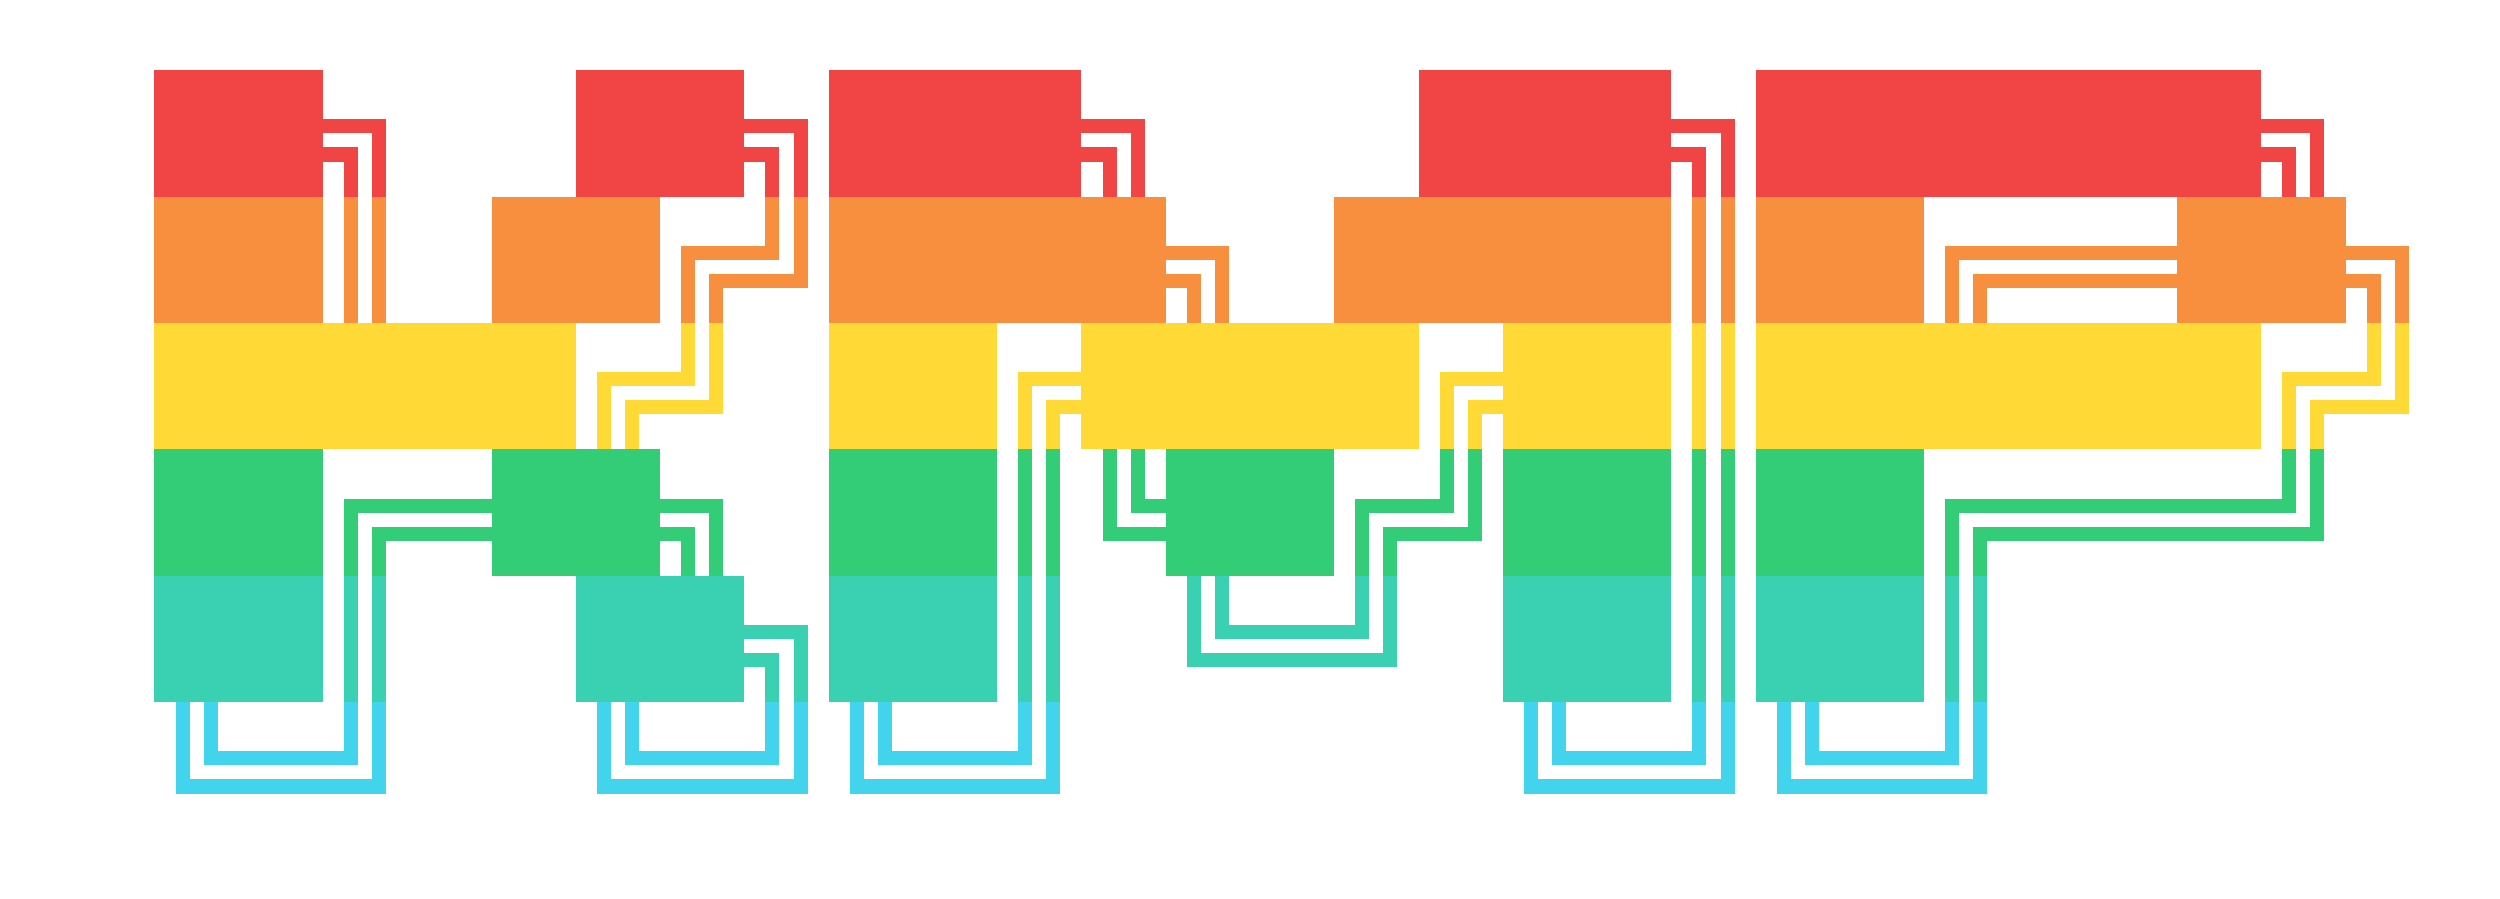
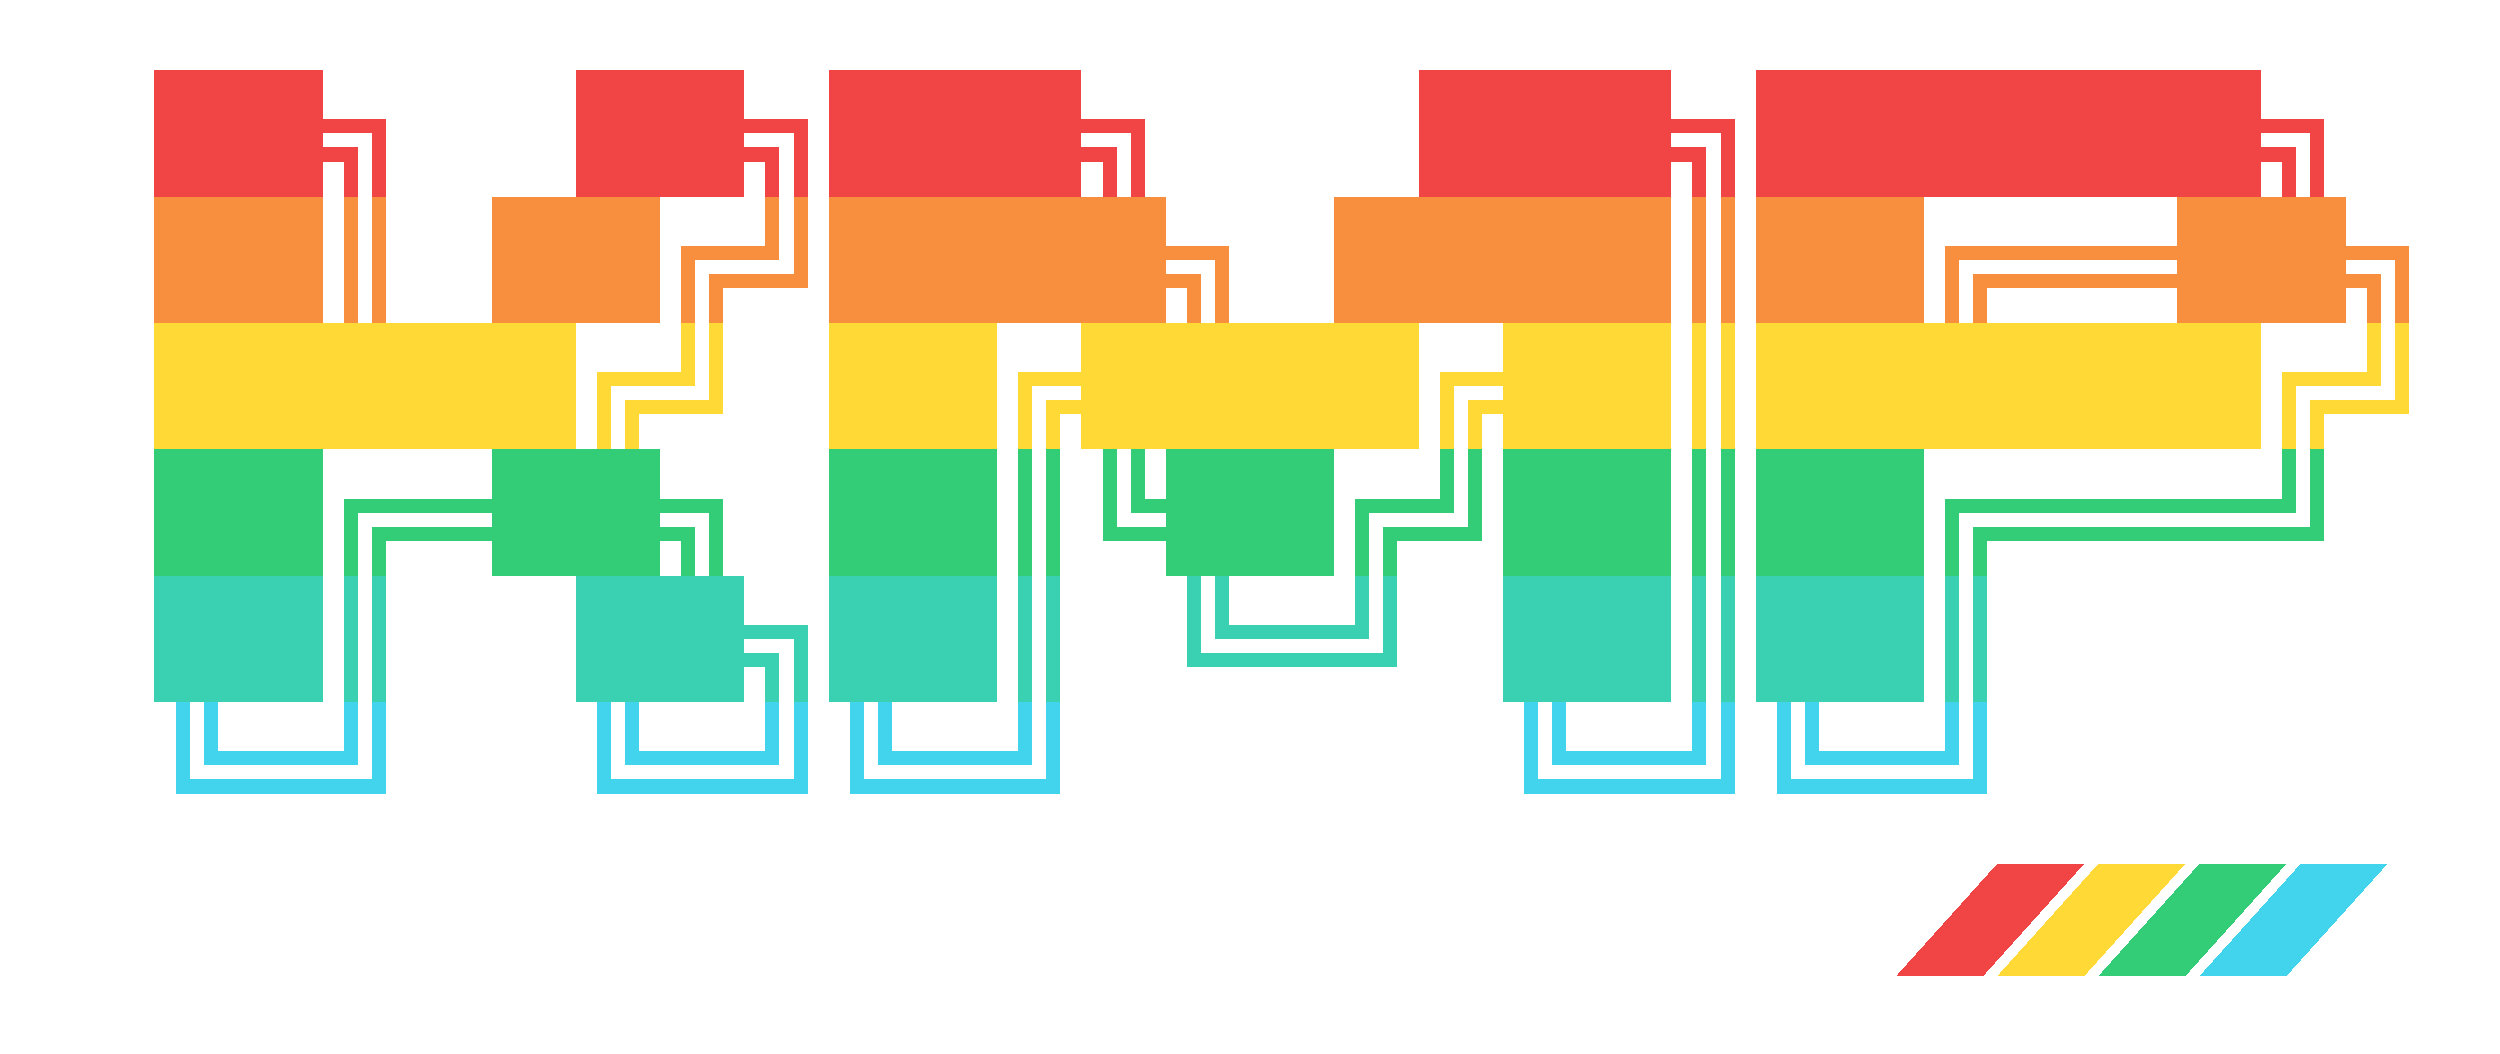
- <svg xmlns="http://www.w3.org/2000/svg" width="712" height="256" viewBox="0 0 712 256" role="img" aria-labelledby="title description">
+ <svg xmlns="http://www.w3.org/2000/svg" width="712" height="300" viewBox="0 0 712 300" role="img" aria-labelledby="title description">
  <g shape-rendering="crispEdges">
    <path fill="#f04445" d="M44 20h24v36h-24zM68 20h24v36h-24zM92 34h18v4h-18zM106 34h4v22h-4zM92 42h10v4h-10zM98 42h4v14h-4zM164 20h24v36h-24zM188 20h24v36h-24zM212 34h18v4h-18zM226 34h4v22h-4zM212 42h10v4h-10zM218 42h4v14h-4zM236 20h24v36h-24zM260 20h24v36h-24zM284 20h24v36h-24zM308 34h18v4h-18zM322 34h4v22h-4zM308 42h10v4h-10zM314 42h4v14h-4zM404 20h24v36h-24zM428 20h24v36h-24zM452 20h24v36h-24zM476 34h18v4h-18zM490 34h4v22h-4zM476 42h10v4h-10zM482 42h4v14h-4zM500 20h24v36h-24zM524 20h24v36h-24zM548 20h24v36h-24zM572 20h24v36h-24zM596 20h24v36h-24zM620 20h24v36h-24zM644 34h18v4h-18zM658 34h4v22h-4zM644 42h10v4h-10zM650 42h4v14h-4z" />
    <path fill="#f88f3e" d="M44 56h24v36h-24zM68 56h24v36h-24zM98 56h4v36h-4zM106 56h4v36h-4zM140 56h24v36h-24zM164 56h24v36h-24zM194 70h18v4h-18zM194 70h4v22h-4zM202 78h10v4h-10zM202 78h4v14h-4zM226 56h4v26h-4zM212 78h18v4h-18zM218 56h4v18h-4zM212 70h10v4h-10zM236 56h24v36h-24zM260 56h24v36h-24zM284 56h24v36h-24zM308 56h24v36h-24zM332 70h18v4h-18zM346 70h4v22h-4zM332 78h10v4h-10zM338 78h4v14h-4zM380 56h24v36h-24zM404 56h24v36h-24zM428 56h24v36h-24zM452 56h24v36h-24zM482 56h4v36h-4zM490 56h4v36h-4zM500 56h24v36h-24zM524 56h24v36h-24zM554 70h18v4h-18zM554 70h4v22h-4zM562 78h10v4h-10zM562 78h4v14h-4zM572 70h24v4h-24zM572 78h24v4h-24zM596 70h24v4h-24zM596 78h24v4h-24zM620 56h24v36h-24zM644 56h24v36h-24zM668 70h18v4h-18zM682 70h4v22h-4zM668 78h10v4h-10zM674 78h4v14h-4z" />
    <path fill="#ffda36" d="M44 92h24v36h-24zM68 92h24v36h-24zM92 92h24v36h-24zM116 92h24v36h-24zM140 92h24v36h-24zM170 106h18v4h-18zM170 106h4v22h-4zM178 114h10v4h-10zM178 114h4v14h-4zM202 92h4v26h-4zM188 114h18v4h-18zM194 92h4v18h-4zM188 106h10v4h-10zM236 92h24v36h-24zM260 92h24v36h-24zM290 106h18v4h-18zM290 106h4v22h-4zM298 114h10v4h-10zM298 114h4v14h-4zM308 92h24v36h-24zM332 92h24v36h-24zM356 92h24v36h-24zM380 92h24v36h-24zM410 106h18v4h-18zM410 106h4v22h-4zM418 114h10v4h-10zM418 114h4v14h-4zM428 92h24v36h-24zM452 92h24v36h-24zM482 92h4v36h-4zM490 92h4v36h-4zM500 92h24v36h-24zM524 92h24v36h-24zM548 92h24v36h-24zM572 92h24v36h-24zM596 92h24v36h-24zM620 92h24v36h-24zM650 106h18v4h-18zM650 106h4v22h-4zM658 114h10v4h-10zM658 114h4v14h-4zM682 92h4v26h-4zM668 114h18v4h-18zM674 92h4v18h-4zM668 106h10v4h-10z" />
    <path fill="#32cd76" d="M44 128h24v36h-24zM68 128h24v36h-24zM98 142h18v4h-18zM98 142h4v22h-4zM106 150h10v4h-10zM106 150h4v14h-4zM116 142h24v4h-24zM116 150h24v4h-24zM140 128h24v36h-24zM164 128h24v36h-24zM188 142h18v4h-18zM202 142h4v22h-4zM188 150h10v4h-10zM194 150h4v14h-4zM236 128h24v36h-24zM260 128h24v36h-24zM290 128h4v36h-4zM298 128h4v36h-4zM314 128h4v26h-4zM314 150h18v4h-18zM322 128h4v18h-4zM322 142h10v4h-10zM332 128h24v36h-24zM356 128h24v36h-24zM386 142h18v4h-18zM386 142h4v22h-4zM394 150h10v4h-10zM394 150h4v14h-4zM418 128h4v26h-4zM404 150h18v4h-18zM410 128h4v18h-4zM404 142h10v4h-10zM428 128h24v36h-24zM452 128h24v36h-24zM482 128h4v36h-4zM490 128h4v36h-4zM500 128h24v36h-24zM524 128h24v36h-24zM554 142h18v4h-18zM554 142h4v22h-4zM562 150h10v4h-10zM562 150h4v14h-4zM572 142h24v4h-24zM572 150h24v4h-24zM596 142h24v4h-24zM596 150h24v4h-24zM620 142h24v4h-24zM620 150h24v4h-24zM658 128h4v26h-4zM644 150h18v4h-18zM650 128h4v18h-4zM644 142h10v4h-10z" />
    <path fill="#3ad1b2" d="M44 164h24v36h-24zM68 164h24v36h-24zM98 164h4v36h-4zM106 164h4v36h-4zM164 164h24v36h-24zM188 164h24v36h-24zM212 178h18v4h-18zM226 178h4v22h-4zM212 186h10v4h-10zM218 186h4v14h-4zM236 164h24v36h-24zM260 164h24v36h-24zM290 164h4v36h-4zM298 164h4v36h-4zM338 164h4v26h-4zM338 186h18v4h-18zM346 164h4v18h-4zM346 178h10v4h-10zM356 178h24v4h-24zM356 186h24v4h-24zM394 164h4v26h-4zM380 186h18v4h-18zM386 164h4v18h-4zM380 178h10v4h-10zM428 164h24v36h-24zM452 164h24v36h-24zM482 164h4v36h-4zM490 164h4v36h-4zM500 164h24v36h-24zM524 164h24v36h-24zM554 164h4v36h-4zM562 164h4v36h-4z" />
    <path fill="#42d4ed" d="M50 200h4v26h-4zM50 222h18v4h-18zM58 200h4v18h-4zM58 214h10v4h-10zM68 214h24v4h-24zM68 222h24v4h-24zM106 200h4v26h-4zM92 222h18v4h-18zM98 200h4v18h-4zM92 214h10v4h-10zM170 200h4v26h-4zM170 222h18v4h-18zM178 200h4v18h-4zM178 214h10v4h-10zM188 214h24v4h-24zM188 222h24v4h-24zM226 200h4v26h-4zM212 222h18v4h-18zM218 200h4v18h-4zM212 214h10v4h-10zM242 200h4v26h-4zM242 222h18v4h-18zM250 200h4v18h-4zM250 214h10v4h-10zM260 214h24v4h-24zM260 222h24v4h-24zM298 200h4v26h-4zM284 222h18v4h-18zM290 200h4v18h-4zM284 214h10v4h-10zM434 200h4v26h-4zM434 222h18v4h-18zM442 200h4v18h-4zM442 214h10v4h-10zM452 214h24v4h-24zM452 222h24v4h-24zM490 200h4v26h-4zM476 222h18v4h-18zM482 200h4v18h-4zM476 214h10v4h-10zM506 200h4v26h-4zM506 222h18v4h-18zM514 200h4v18h-4zM514 214h10v4h-10zM524 214h24v4h-24zM524 222h24v4h-24zM562 200h4v26h-4zM548 222h18v4h-18zM554 200h4v18h-4zM548 214h10v4h-10z" />
  </g>
+   <g shape-rendering="crispEdges" transform="translate(540 246) scale(0.8)" aria-hidden="true">
+     <polygon points="0,40 36,0 67,0 31,40" fill="#f04445" />
+     <polygon points="36,40 72,0 103,0 67,40" fill="#ffda36" />
+     <polygon points="72,40 108,0 139,0 103,40" fill="#32cd76" />
+     <polygon points="108,40 144,0 175,0 139,40" fill="#42d4ed" />
+   </g>
</svg>
